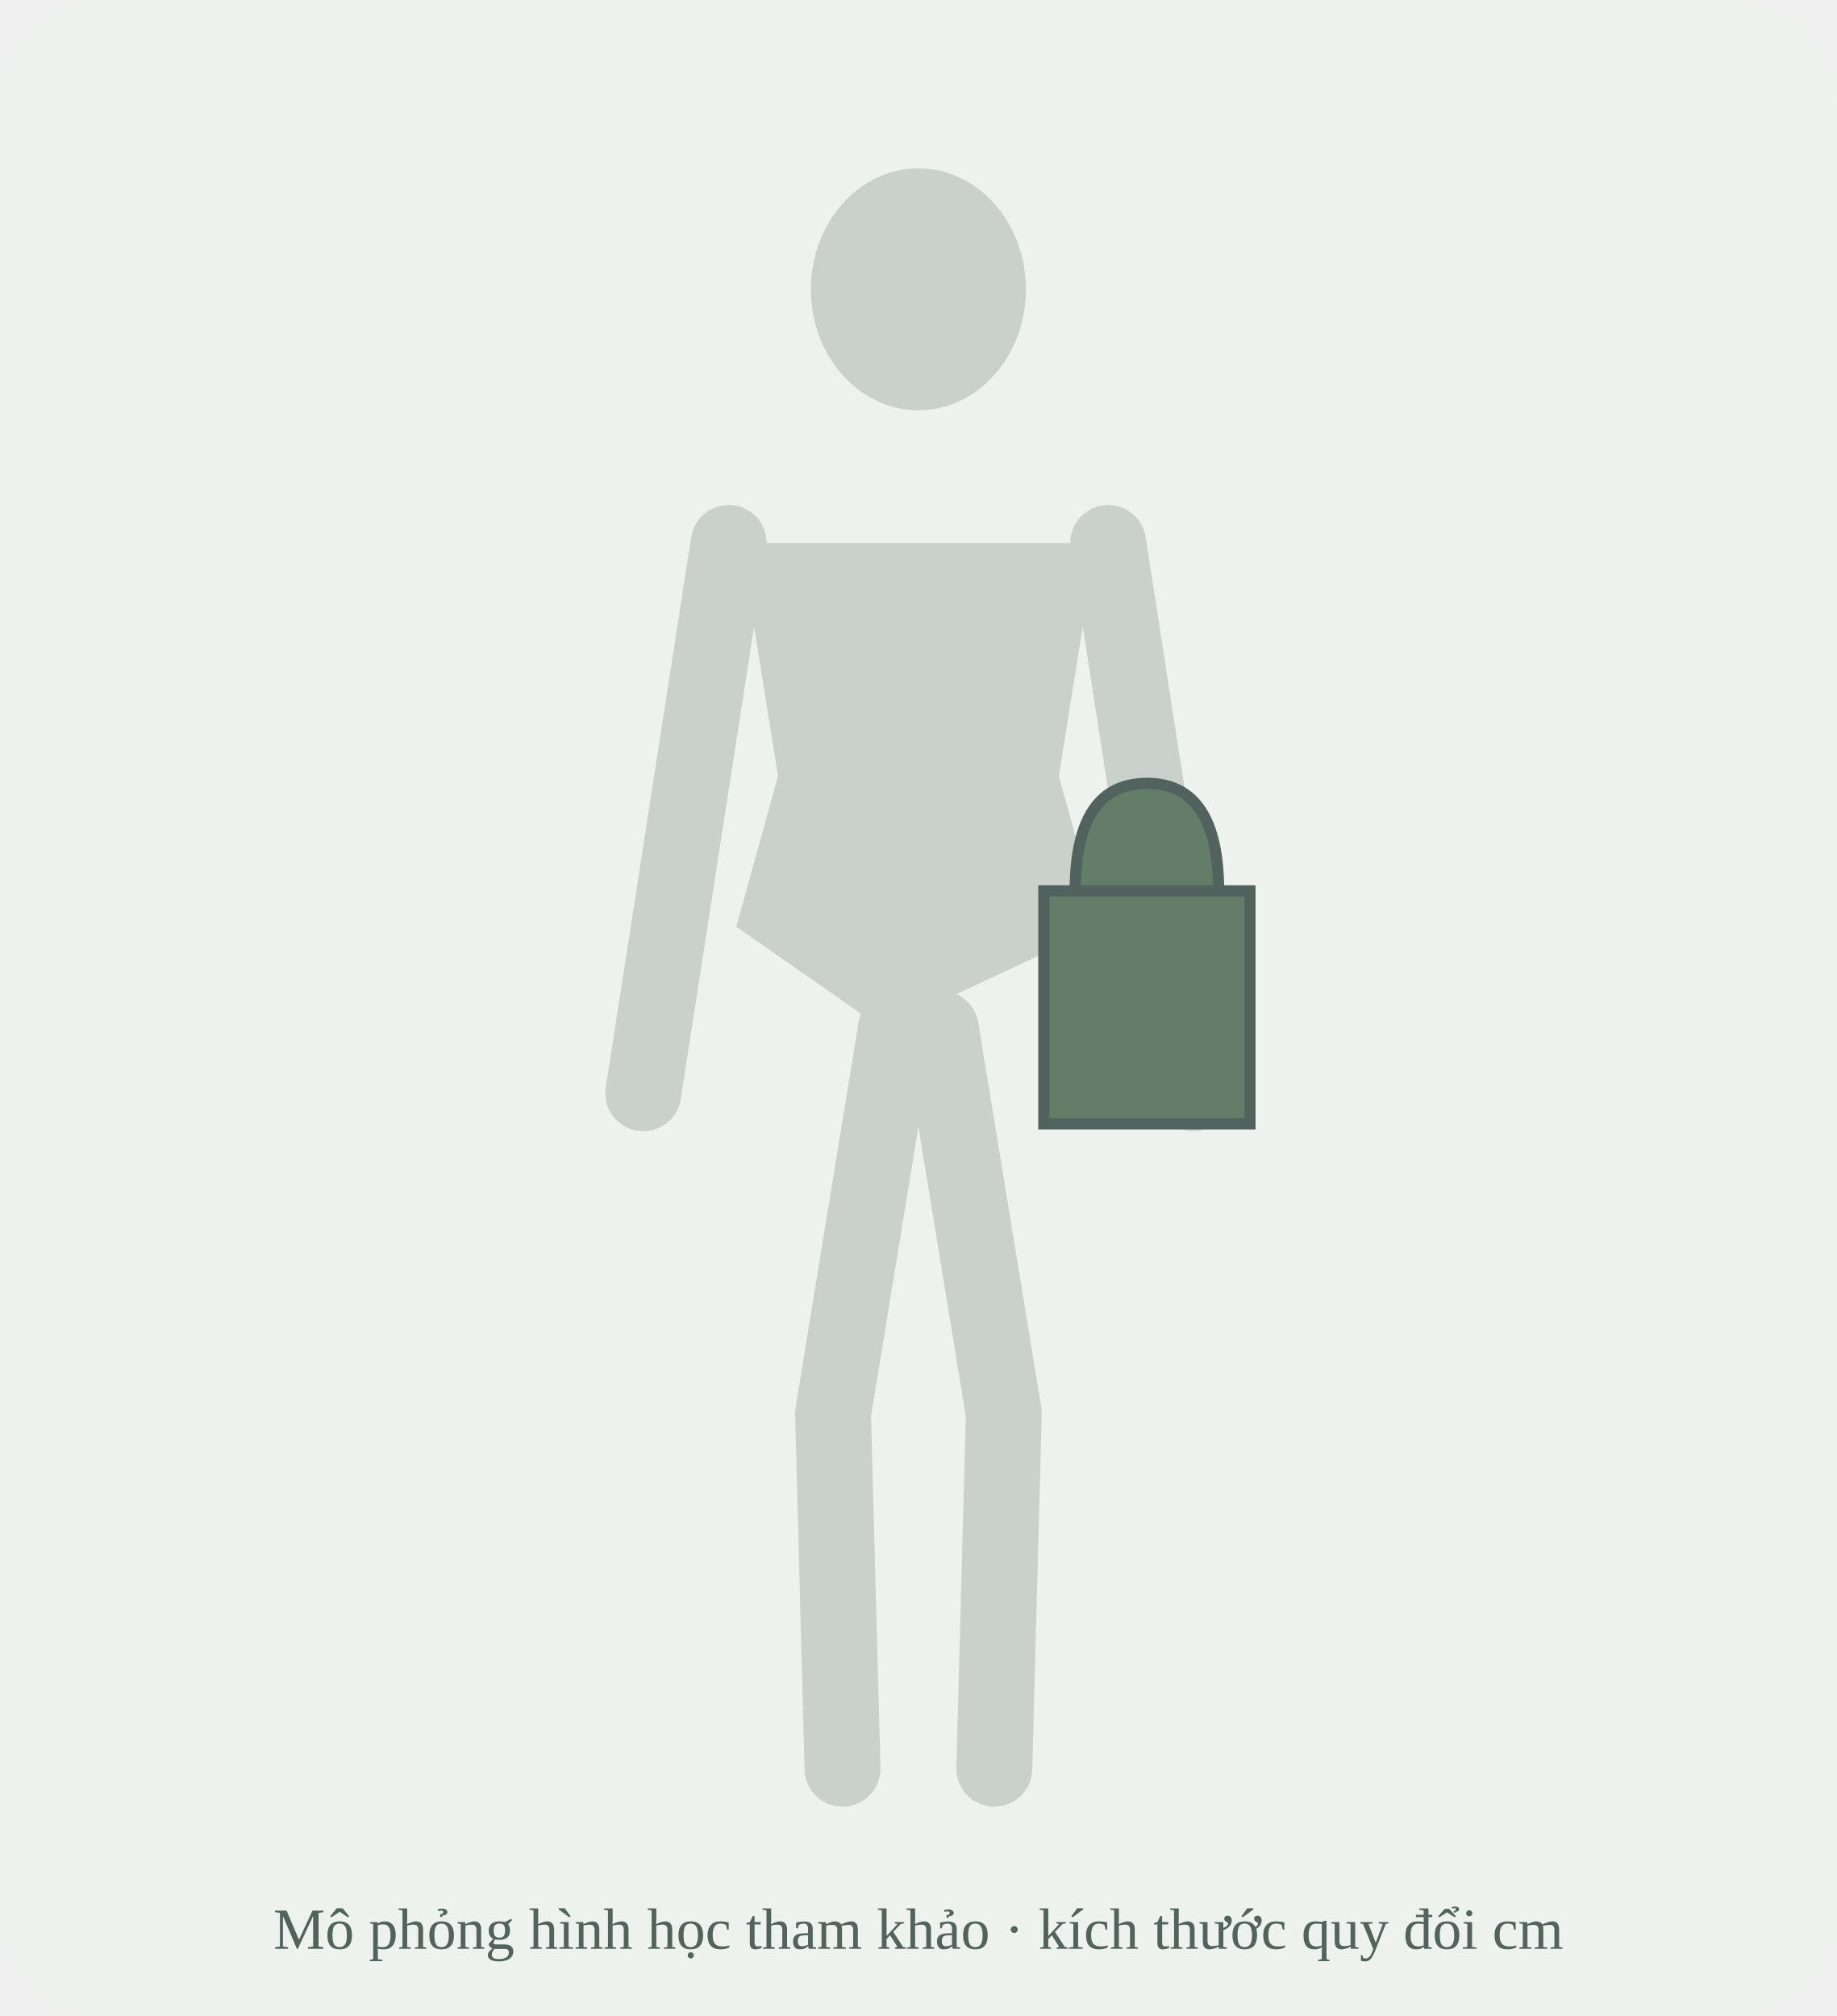
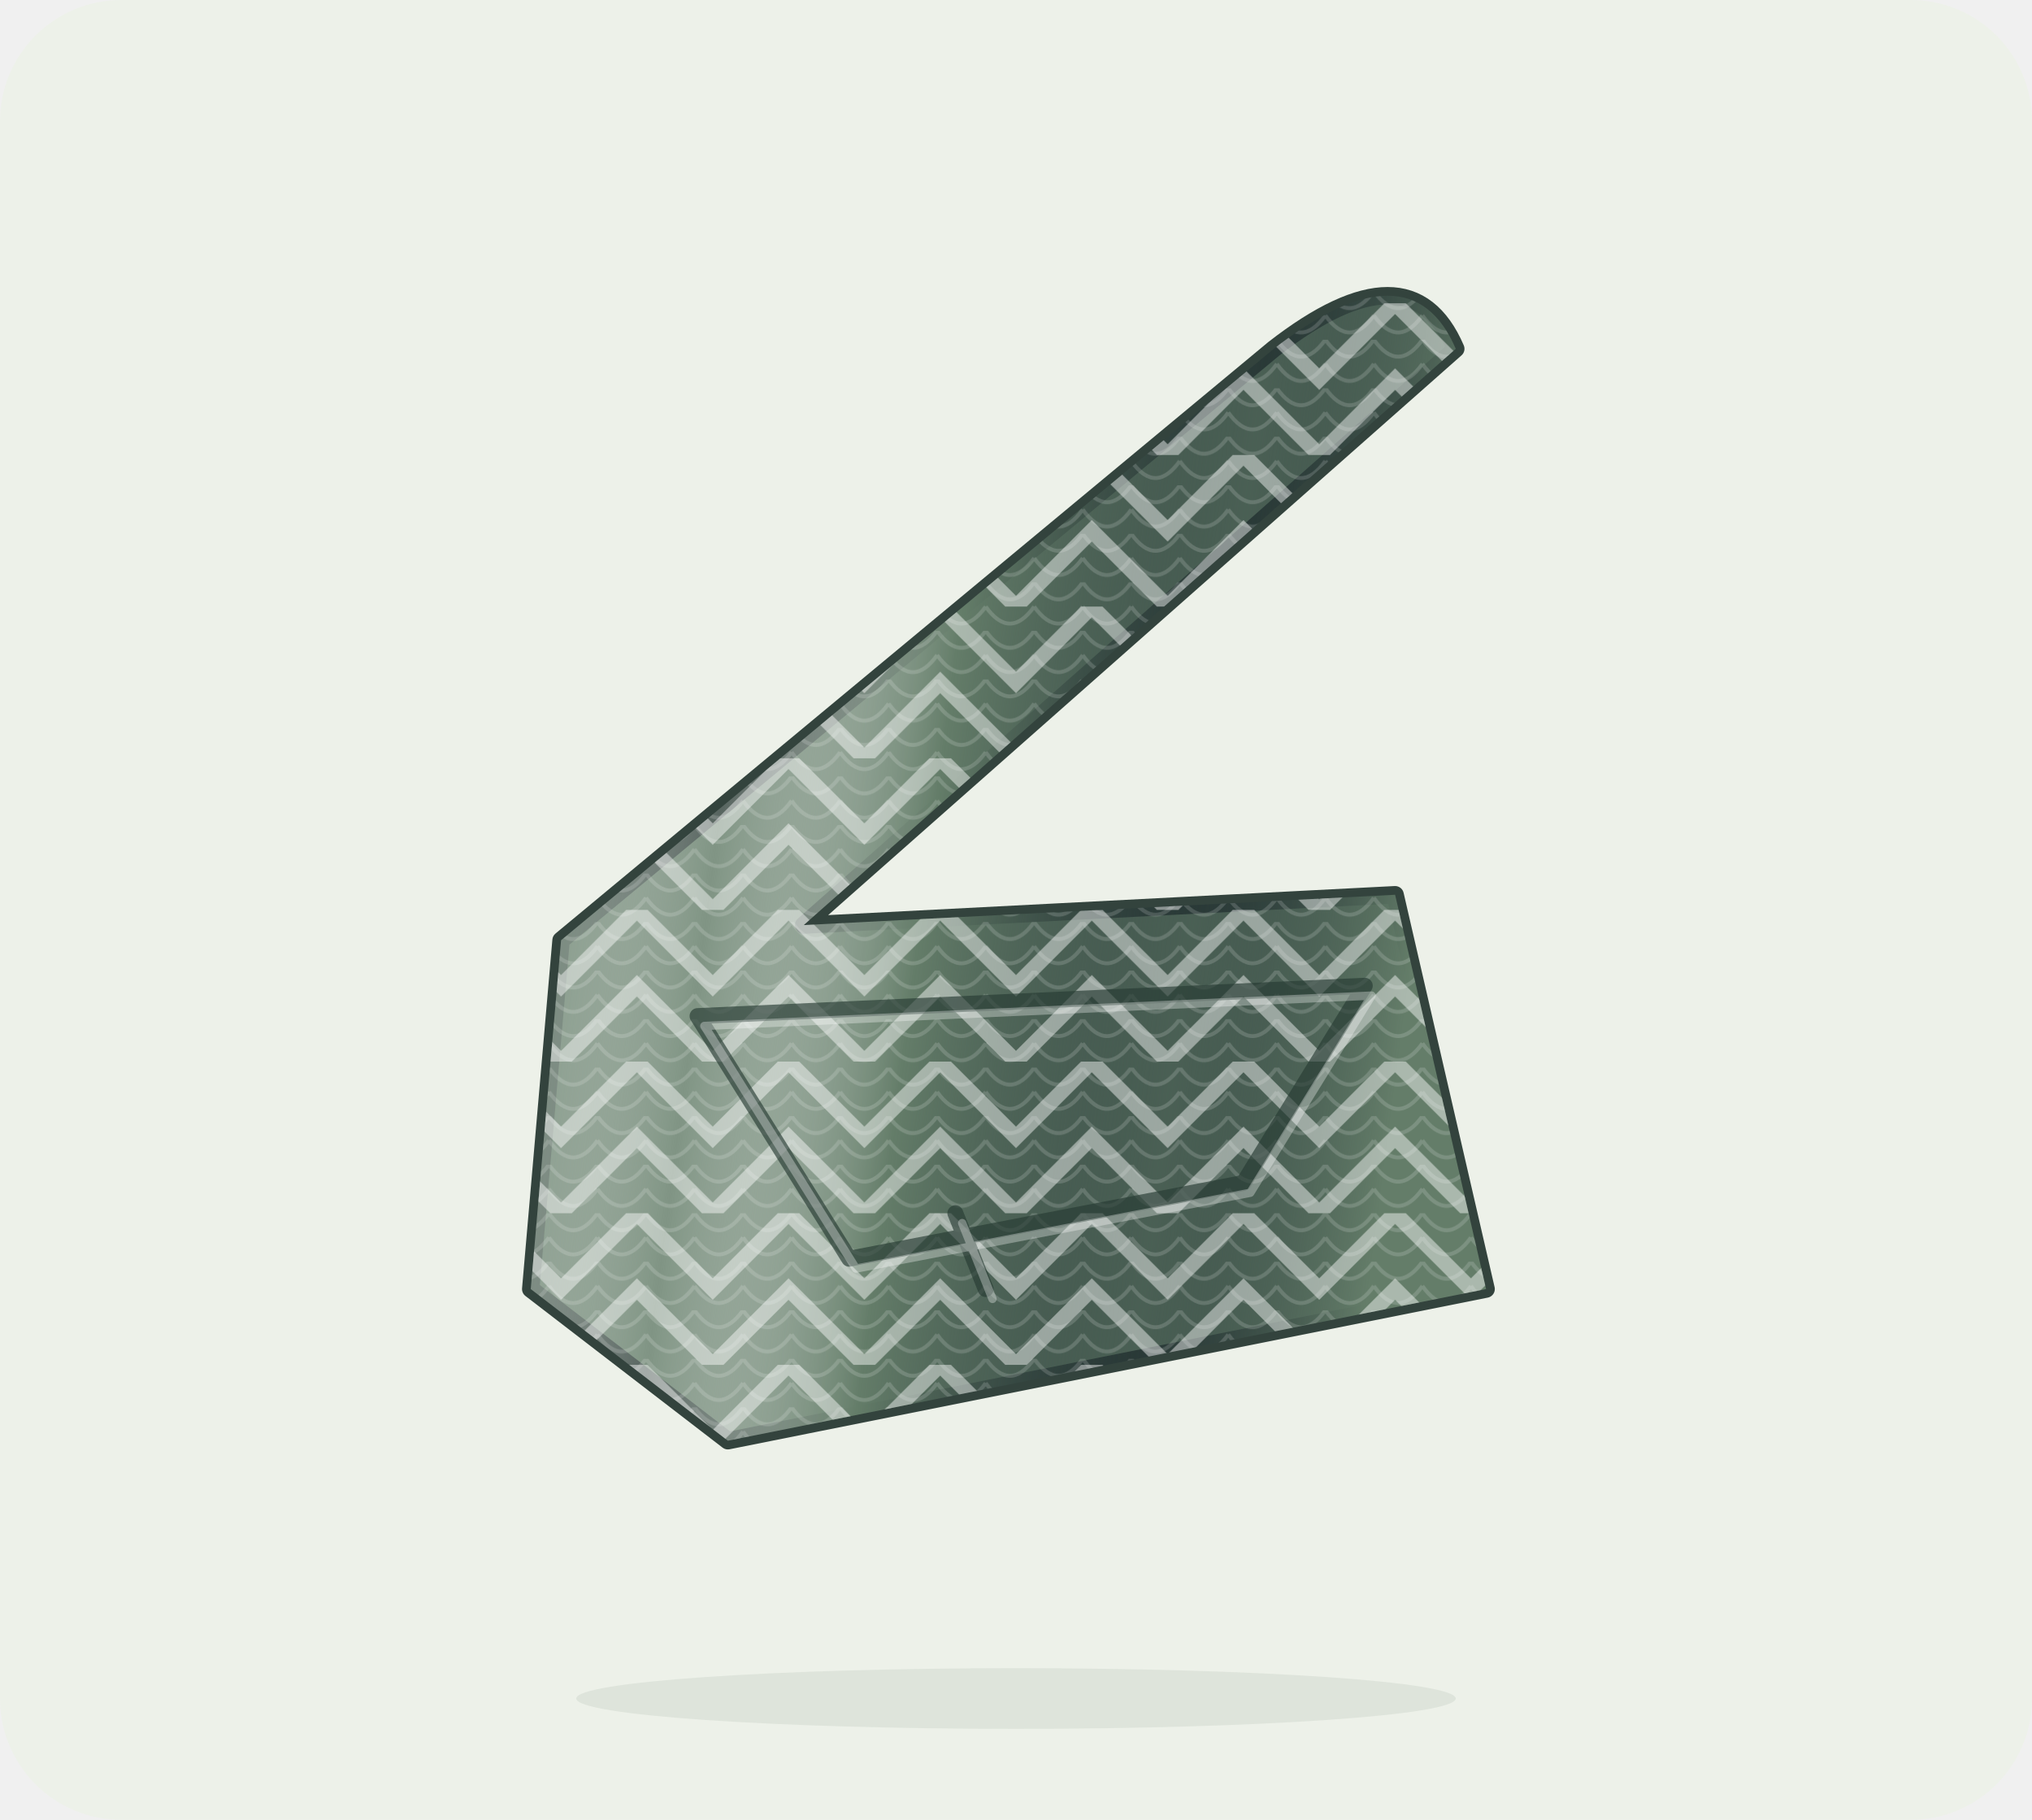
- <svg xmlns="http://www.w3.org/2000/svg" data-garment-id="tpl-bags-3" data-garment-category="bags" viewBox="0 0 410 450" role="img" aria-label="Ma-nơ-canh và trang phục minh họa theo số đo cm">
+ <svg xmlns="http://www.w3.org/2000/svg" viewBox="-17 0 134 120" data-garment-id="tpl-bags-3" data-garment-category="bags" role="img">
  <defs>
-     <pattern id="ws-stripe" width="12" height="12" patternUnits="userSpaceOnUse">
-       <path d="M0 0V12" stroke="#fff" stroke-opacity=".55" stroke-width="3" />
+     <linearGradient id="fabric-tpl-bags-3-light" x1="0" y1=".2" x2=".96" y2=".35">
+       <stop stop-color="#647d69" />
+       <stop offset=".24" stop-color="white" stop-opacity="0.18" />
+       <stop offset=".47" stop-color="#647d69" />
+       <stop offset=".76" stop-color="#18272c" stop-opacity=".34" />
+       <stop offset="1" stop-color="#647d69" />
+     </linearGradient>
+     <pattern id="fabric-tpl-bags-3-print" width="10" height="10" patternUnits="userSpaceOnUse">
+       <path d="M-5 0 0 5 5 0 10 5 15 0M-5 5 0 10 5 5 10 10 15 5" fill="none" stroke="white" stroke-width="1" />
    </pattern>
-     <pattern id="ws-check" width="18" height="18" patternUnits="userSpaceOnUse">
-       <path d="M0 0H18M0 0V18" stroke="#fff" stroke-opacity=".45" stroke-width="2" />
-     </pattern>
-     <pattern id="ws-dot" width="14" height="14" patternUnits="userSpaceOnUse">
-       <circle cx="4" cy="4" r="2" fill="#fff" fill-opacity=".7" />
-     </pattern>
-     <pattern id="ws-wave" width="24" height="14" patternUnits="userSpaceOnUse">
-       <path d="M0 7Q6 0 12 7T24 7" fill="none" stroke="#fff" stroke-opacity=".6" stroke-width="2" />
+     <pattern id="fabric-tpl-bags-3-weave" width="3.2" height="3.2" viewBox="0 0 10 10" patternUnits="userSpaceOnUse">
+       <path d="M0 0q5 7 10 0M0 5q5 7 10 0" fill="none" stroke="white" stroke-width="0.8" />
    </pattern>
  </defs>
-   <rect width="410" height="450" rx="24" fill="#eef2ef" />
-   <g transform="">
-     <g fill="#b9c1bd" opacity=".68">
-       <ellipse cx="205" cy="64.579" rx="24" ry="27" />
-       <path d="M 189.16 121.2 L 162.647 121.2 L 166.882 130.958 L 173.659 173.243 L 164.341 206.855 L 197 229.624 L 191 394.8 L 180 394.8 L 197 229.624 L 245.659 206.855 L 236.341 173.243 L 243.118 130.958 L 247.353 121.2 L 220.84 121.2 Z" />
-       <path d="M 162.647 121.2 L 143.588 244.024 M 247.353 121.2 L 266.412 244.024 M 200 229.624 L 185.941 315.515 L 188.059 394.8 M 210 229.624 L 224.059 315.515 L 221.941 394.8" fill="none" stroke="#b9c1bd" stroke-width="16.941" stroke-linecap="round" stroke-linejoin="round" />
-     </g>
+   <rect x="-17" width="134" height="120" rx="8" fill="#edf1e9" />
+   <ellipse cx="50" cy="112" rx="29" ry="2" fill="#abb9ab" opacity=".23" />
+   <g transform="translate(50 60) scale(1 1) translate(-50 -60)" stroke-linejoin="round" stroke-linecap="round">
+     <path data-garment="tpl-bags-3" data-region="main" d="M20 62 67 23Q76 16 79 23L36 61 75 59 81 85 31 95 18 85Z" fill-rule="evenodd" fill="#647d69" stroke="#33433d" stroke-width="1.15" />
+     <path d="M20 62 67 23Q76 16 79 23L36 61 75 59 81 85 31 95 18 85Z" fill-rule="evenodd" fill="url(#fabric-tpl-bags-3-light)" opacity="1" />
+     <path d="M20 62 67 23Q76 16 79 23L36 61 75 59 81 85 31 95 18 85Z" fill-rule="evenodd" fill="url(#fabric-tpl-bags-3-weave)" opacity="0.16" />
+     <path d="M20 62 67 23Q76 16 79 23L36 61 75 59 81 85 31 95 18 85Z" fill-rule="evenodd" fill="url(#fabric-tpl-bags-3-print)" opacity="0.45" />
+     <path d="M29 67 73 65 65 78 39 83ZM46 80 48 85" fill="none" stroke="#263b32" opacity=".65" stroke-width="1.05" />
+     <path d="M29 67 73 65 65 78 39 83ZM46 80 48 85" transform="translate(.45 .65)" fill="none" stroke="#fff" opacity=".32" stroke-width=".55" />
  </g>
-   <g transform="">
-     <g>
-       <path data-garment="tpl-bags-3" data-region="main" d="M 233 198.855 L 279 198.855 L 279 250.855 L 233 250.855 Z M 240 198.855 Q 240 174.855 256 174.855 Q 272 174.855 272 198.855" fill="#647d69" stroke="#52625e" stroke-width="2.5" vector-effect="non-scaling-stroke" />
-     </g>
-   </g>
-   <text x="205" y="435" text-anchor="middle" fill="#52625e" font-size="13">Mô phỏng hình học tham khảo · kích thước quy đổi cm</text>
</svg>
